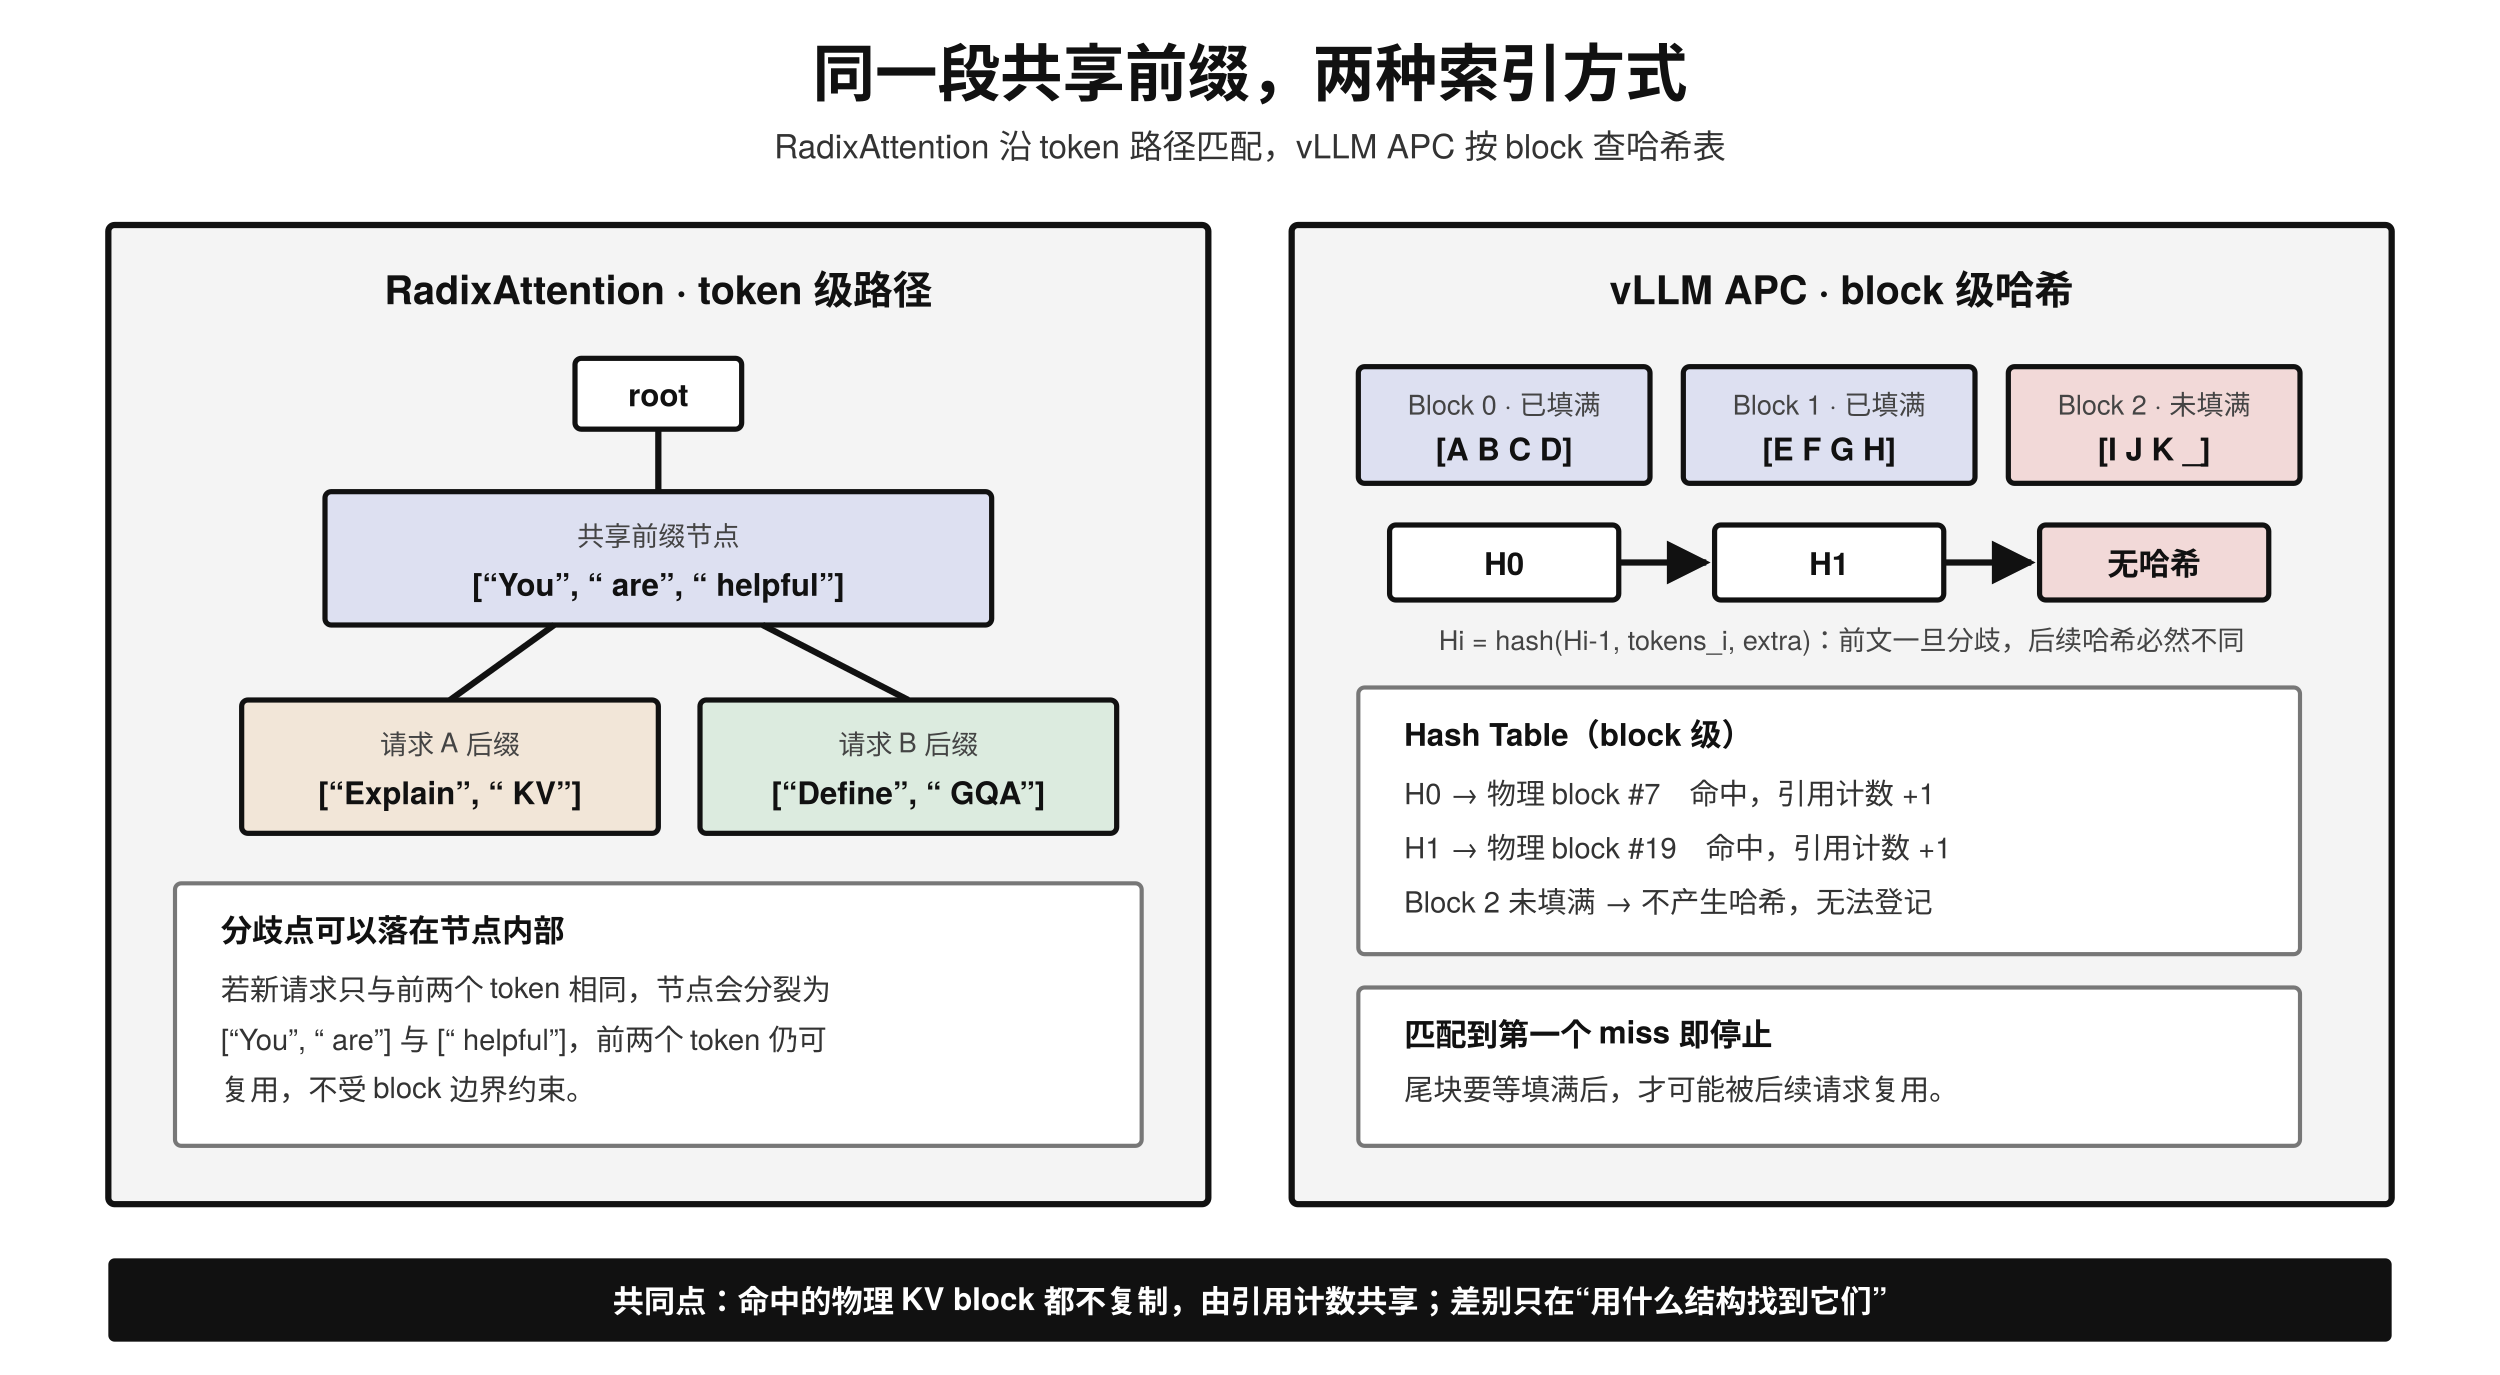
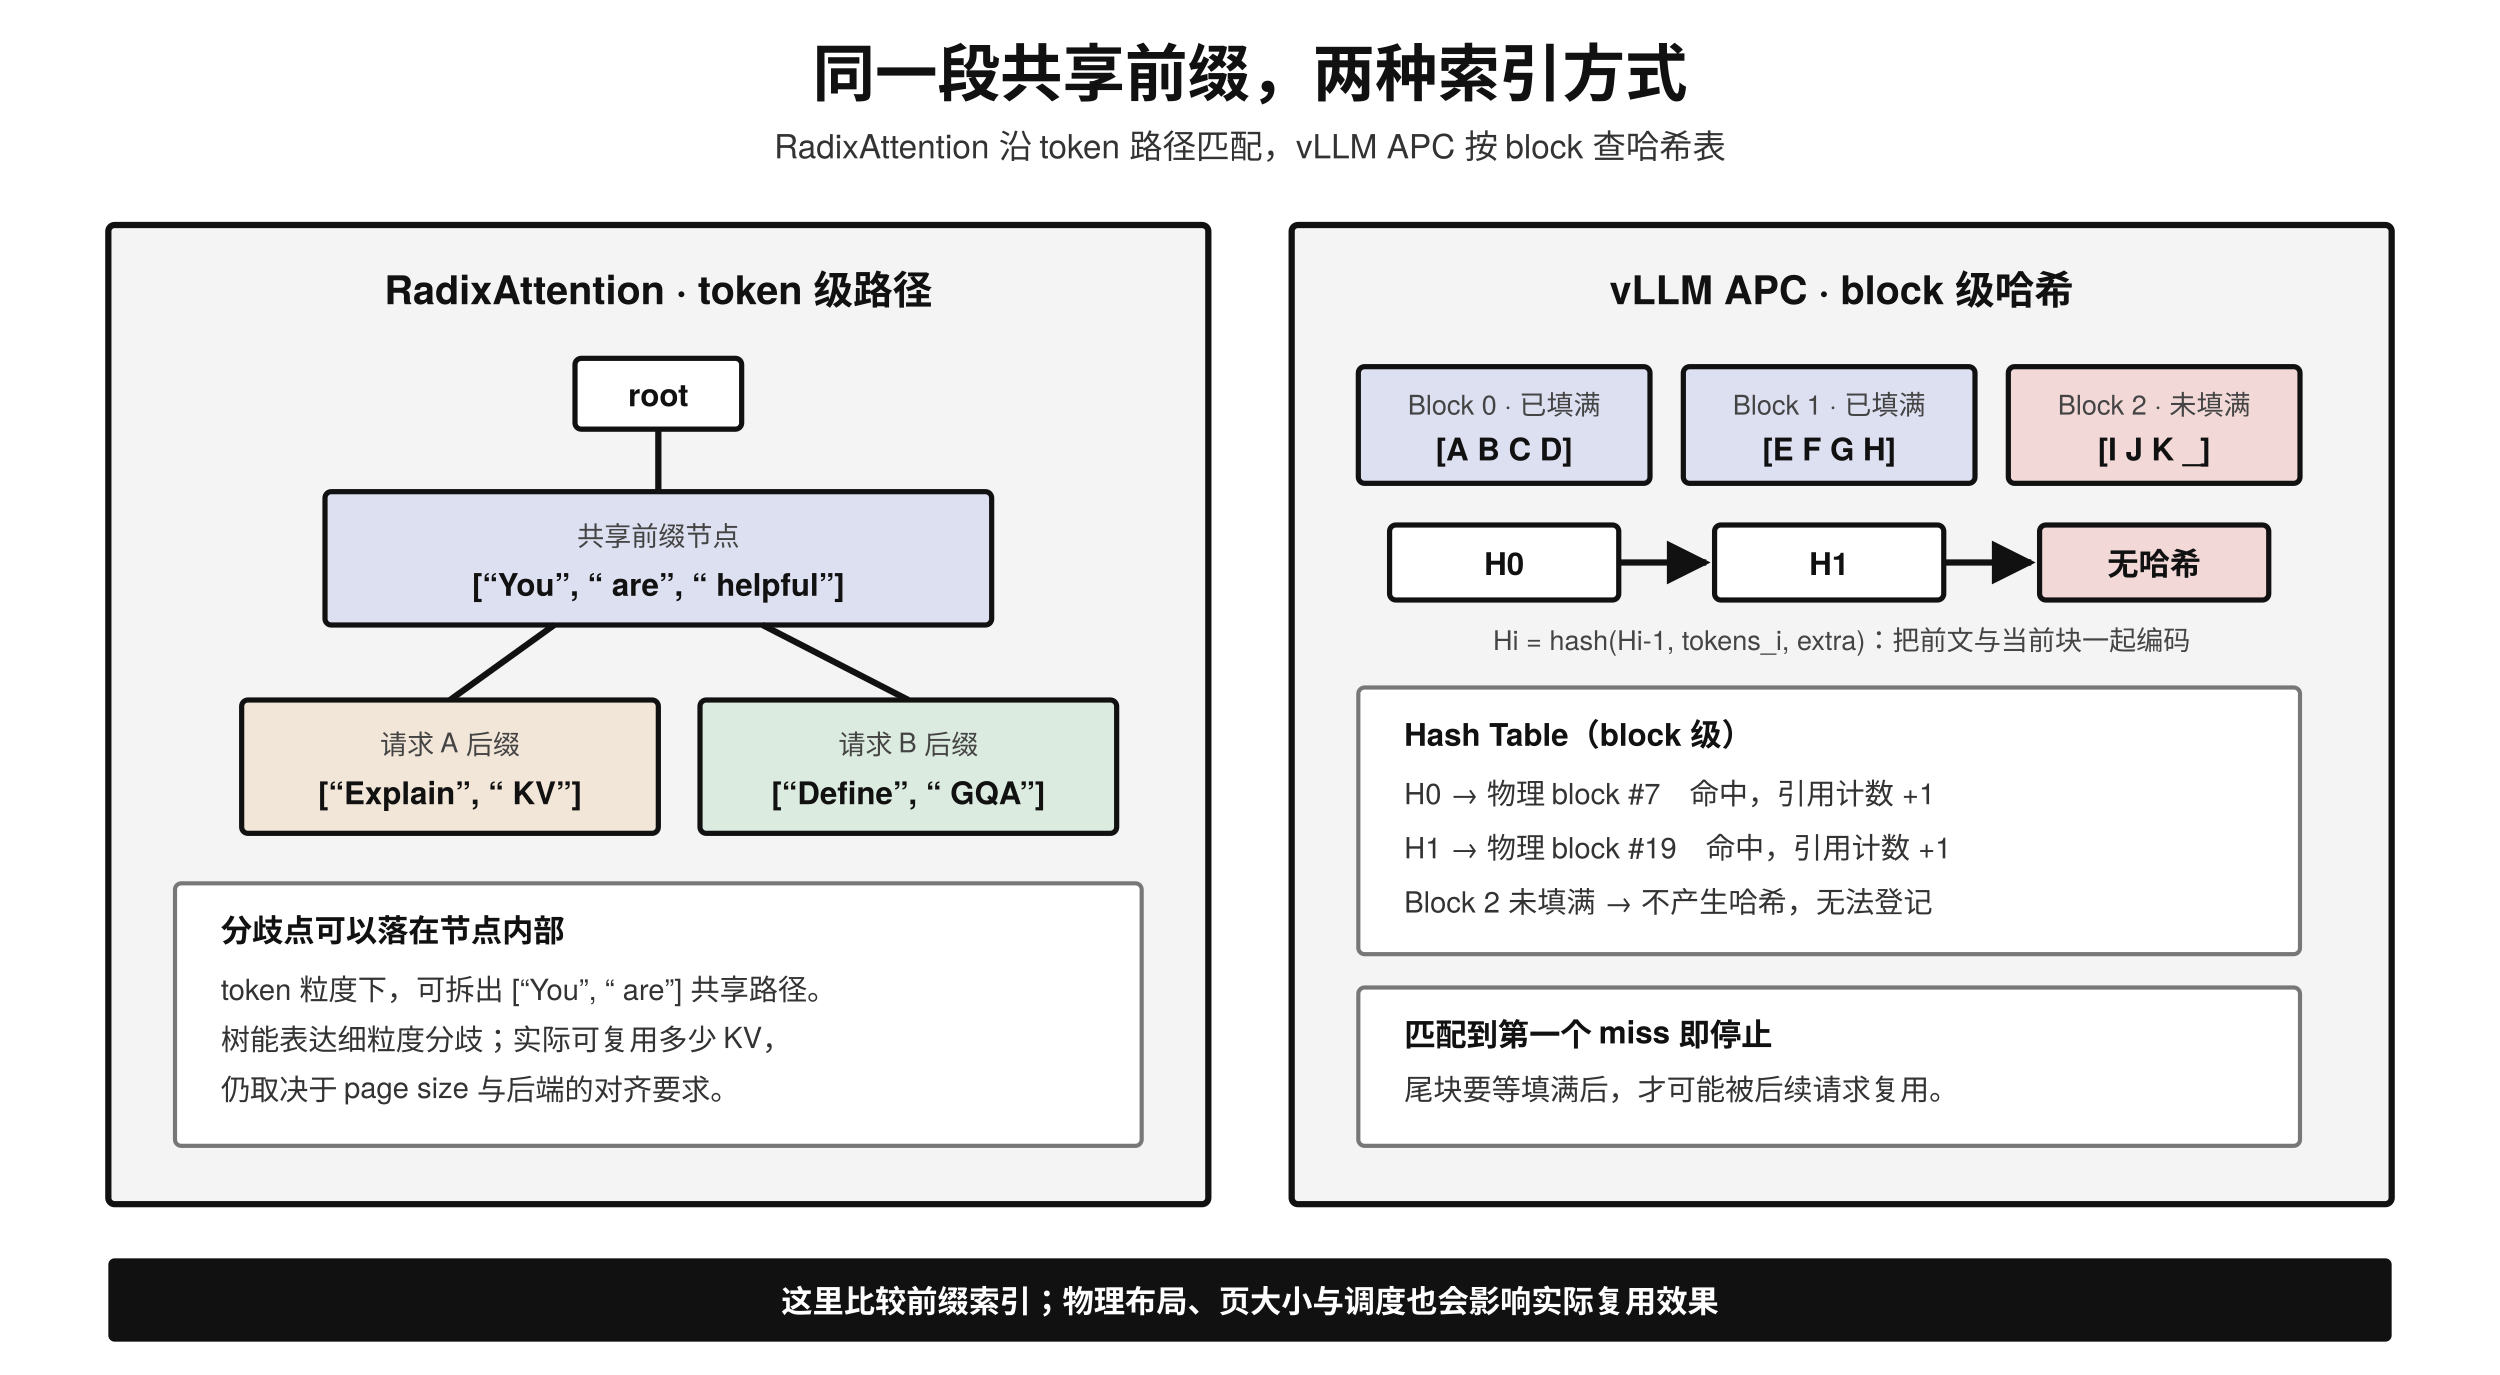
<svg xmlns="http://www.w3.org/2000/svg" width="1200" height="660" viewBox="0 0 1200 660" role="img" aria-labelledby="title desc">
  <defs>
    <marker id="arrow" viewBox="0 0 10 10" refX="9" refY="5" markerWidth="7" markerHeight="7" orient="auto">
      <path d="M0 0 L10 5 L0 10 Z" fill="#111111" />
    </marker>
    <style>
      text { font-family: Helvetica Neue, Segoe UI, sans-serif; letter-spacing: 0; }
      .title { font-size: 30px; font-weight: 800; fill: #111111; }
      .subtitle { font-size: 16px; fill: #333333; }
      .heading { font-size: 19px; font-weight: 800; fill: #111111; }
      .label { font-size: 15px; font-weight: 750; fill: #111111; }
      .body { font-size: 14px; fill: #333333; }
      .small { font-size: 13px; fill: #444444; }
      .inverse { font-size: 15px; font-weight: 750; fill: #FFFFFF; }
      .panel { fill: #F4F4F4; stroke: #111111; stroke-width: 3; }
      .note { fill: #FFFFFF; stroke: #777777; stroke-width: 2; }
      .root { fill: #FFFFFF; stroke: #111111; stroke-width: 2.5; }
      .shared { fill: #DDE0F1; stroke: #111111; stroke-width: 2.5; }
      .branch-a { fill: #F2E6D8; stroke: #111111; stroke-width: 2.5; }
      .branch-b { fill: #DCEBDF; stroke: #111111; stroke-width: 2.5; }
      .miss { fill: #F2D9D8; stroke: #111111; stroke-width: 2.5; }
      .edge { fill: none; stroke: #111111; stroke-width: 3; }
      .arrow { fill: none; stroke: #111111; stroke-width: 3; marker-end: url(#arrow); }
    </style>
  </defs>
  <rect width="1200" height="660" fill="#FFFFFF" />
  <text x="600" y="46" text-anchor="middle" class="title">同一段共享前缀，两种索引方式</text>
  <text x="600" y="76" text-anchor="middle" class="subtitle">RadixAttention 沿 token 路径匹配，vLLM
        APC 按 block 查哈希表</text>
  <rect x="52" y="108" width="528" height="470" rx="3" class="panel" />
  <text x="316" y="146" text-anchor="middle" class="heading">RadixAttention · token 级路径</text>
  <rect x="276" y="172" width="80" height="34" rx="3" class="root" />
  <text x="316" y="195" text-anchor="middle" class="label">root</text>
  <path d="M316 206 V236" class="edge" />
  <rect x="156" y="236" width="320" height="64" rx="3" class="shared" />
  <text x="316" y="262" text-anchor="middle" class="small">共享前缀节点</text>
  <text x="316" y="286" text-anchor="middle" class="label">[“You”, “ are”, “ helpful”]</text>
  <path d="M266 300 L216 336 M366 300 L436 336" class="edge" />
  <rect x="116" y="336" width="200" height="64" rx="3" class="branch-a" />
  <text x="216" y="362" text-anchor="middle" class="small">请求 A 后缀</text>
  <text x="216" y="386" text-anchor="middle" class="label">[“Explain”, “ KV”]</text>
  <rect x="336" y="336" width="200" height="64" rx="3" class="branch-b" />
  <text x="436" y="362" text-anchor="middle" class="small">请求 B 后缀</text>
  <text x="436" y="386" text-anchor="middle" class="label">[“Define”, “ GQA”]</text>
  <rect x="84" y="424" width="464" height="126" rx="3" class="note" />
  <text x="106" y="452" class="label">分歧点可以落在节点内部</text>
-   <text x="106" y="480" class="body">若新请求只与前两个 token 相同，节点会分裂为</text>
-   <text x="106" y="504" class="body">[“You”, “ are”] 与 [“ helpful”]，前两个 token 仍可</text>
-   <text x="106" y="528" class="body">复用，不受 block 边界约束。</text>
+   <text x="106" y="480" class="body">token 粒度下，可拆出 [“You”, “ are”] 共享路径。</text>
+   <text x="106" y="504" class="body">树能表达细粒度分歧；实际可复用多少 KV，</text>
+   <text x="106" y="528" class="body">仍取决于 page size 与后端的对齐要求。</text>
  <rect x="620" y="108" width="528" height="470" rx="3" class="panel" />
  <text x="884" y="146" text-anchor="middle" class="heading">vLLM APC · block 级哈希</text>
  <rect x="652" y="176" width="140" height="56" rx="3" class="shared" />
  <text x="722" y="199" text-anchor="middle" class="small">Block 0 · 已填满</text>
  <text x="722" y="221" text-anchor="middle" class="label">[A B C D]</text>
  <rect x="808" y="176" width="140" height="56" rx="3" class="shared" />
  <text x="878" y="199" text-anchor="middle" class="small">Block 1 · 已填满</text>
  <text x="878" y="221" text-anchor="middle" class="label">[E F G H]</text>
  <rect x="964" y="176" width="140" height="56" rx="3" class="miss" />
  <text x="1034" y="199" text-anchor="middle" class="small">Block 2 · 未填满</text>
  <text x="1034" y="221" text-anchor="middle" class="label">[I J K _]</text>
  <rect x="667" y="252" width="110" height="36" rx="3" class="root" />
  <text x="722" y="276" text-anchor="middle" class="label">H0</text>
  <rect x="823" y="252" width="110" height="36" rx="3" class="root" />
  <text x="878" y="276" text-anchor="middle" class="label">H1</text>
  <rect x="979" y="252" width="110" height="36" rx="3" class="miss" />
  <text x="1034" y="276" text-anchor="middle" class="label">无哈希</text>
  <path d="M777 270 H819" class="arrow" />
  <path d="M933 270 H975" class="arrow" />
  <text x="884" y="312" text-anchor="middle" class="small">Hi = hash(Hi-1, tokens_i,
-         extra)：前文一旦分歧，后续哈希必然不同</text>
+         extra)：把前文与当前块一起编码</text>
  <rect x="652" y="330" width="452" height="128" rx="3" class="note" />
  <text x="674" y="358" class="label">Hash Table（block 级）</text>
  <text x="674" y="386" class="body">H0 → 物理 block #7　命中，引用计数 +1</text>
  <text x="674" y="412" class="body">H1 → 物理 block #19　命中，引用计数 +1</text>
  <text x="674" y="438" class="body">Block 2 未填满 → 不产生哈希，无法登记</text>
  <rect x="652" y="474" width="452" height="76" rx="3" class="note" />
  <text x="674" y="502" class="label">匹配到第一个 miss 即停止</text>
  <text x="674" y="528" class="body">尾块要等填满后，才可能被后续请求复用。</text>
  <rect x="52" y="604" width="1096" height="40" rx="3" fill="#111111" />
-   <text x="600" y="630" text-anchor="middle" class="inverse">共同点：命中的物理 KV block
-         都不复制，由引用计数共享；差别只在“用什么结构找到它们”</text>
+   <text x="600" y="630" text-anchor="middle" class="inverse">这里比较前缀索引；物理布局、页大小与调度也会影响实际复用效果</text>
</svg>
